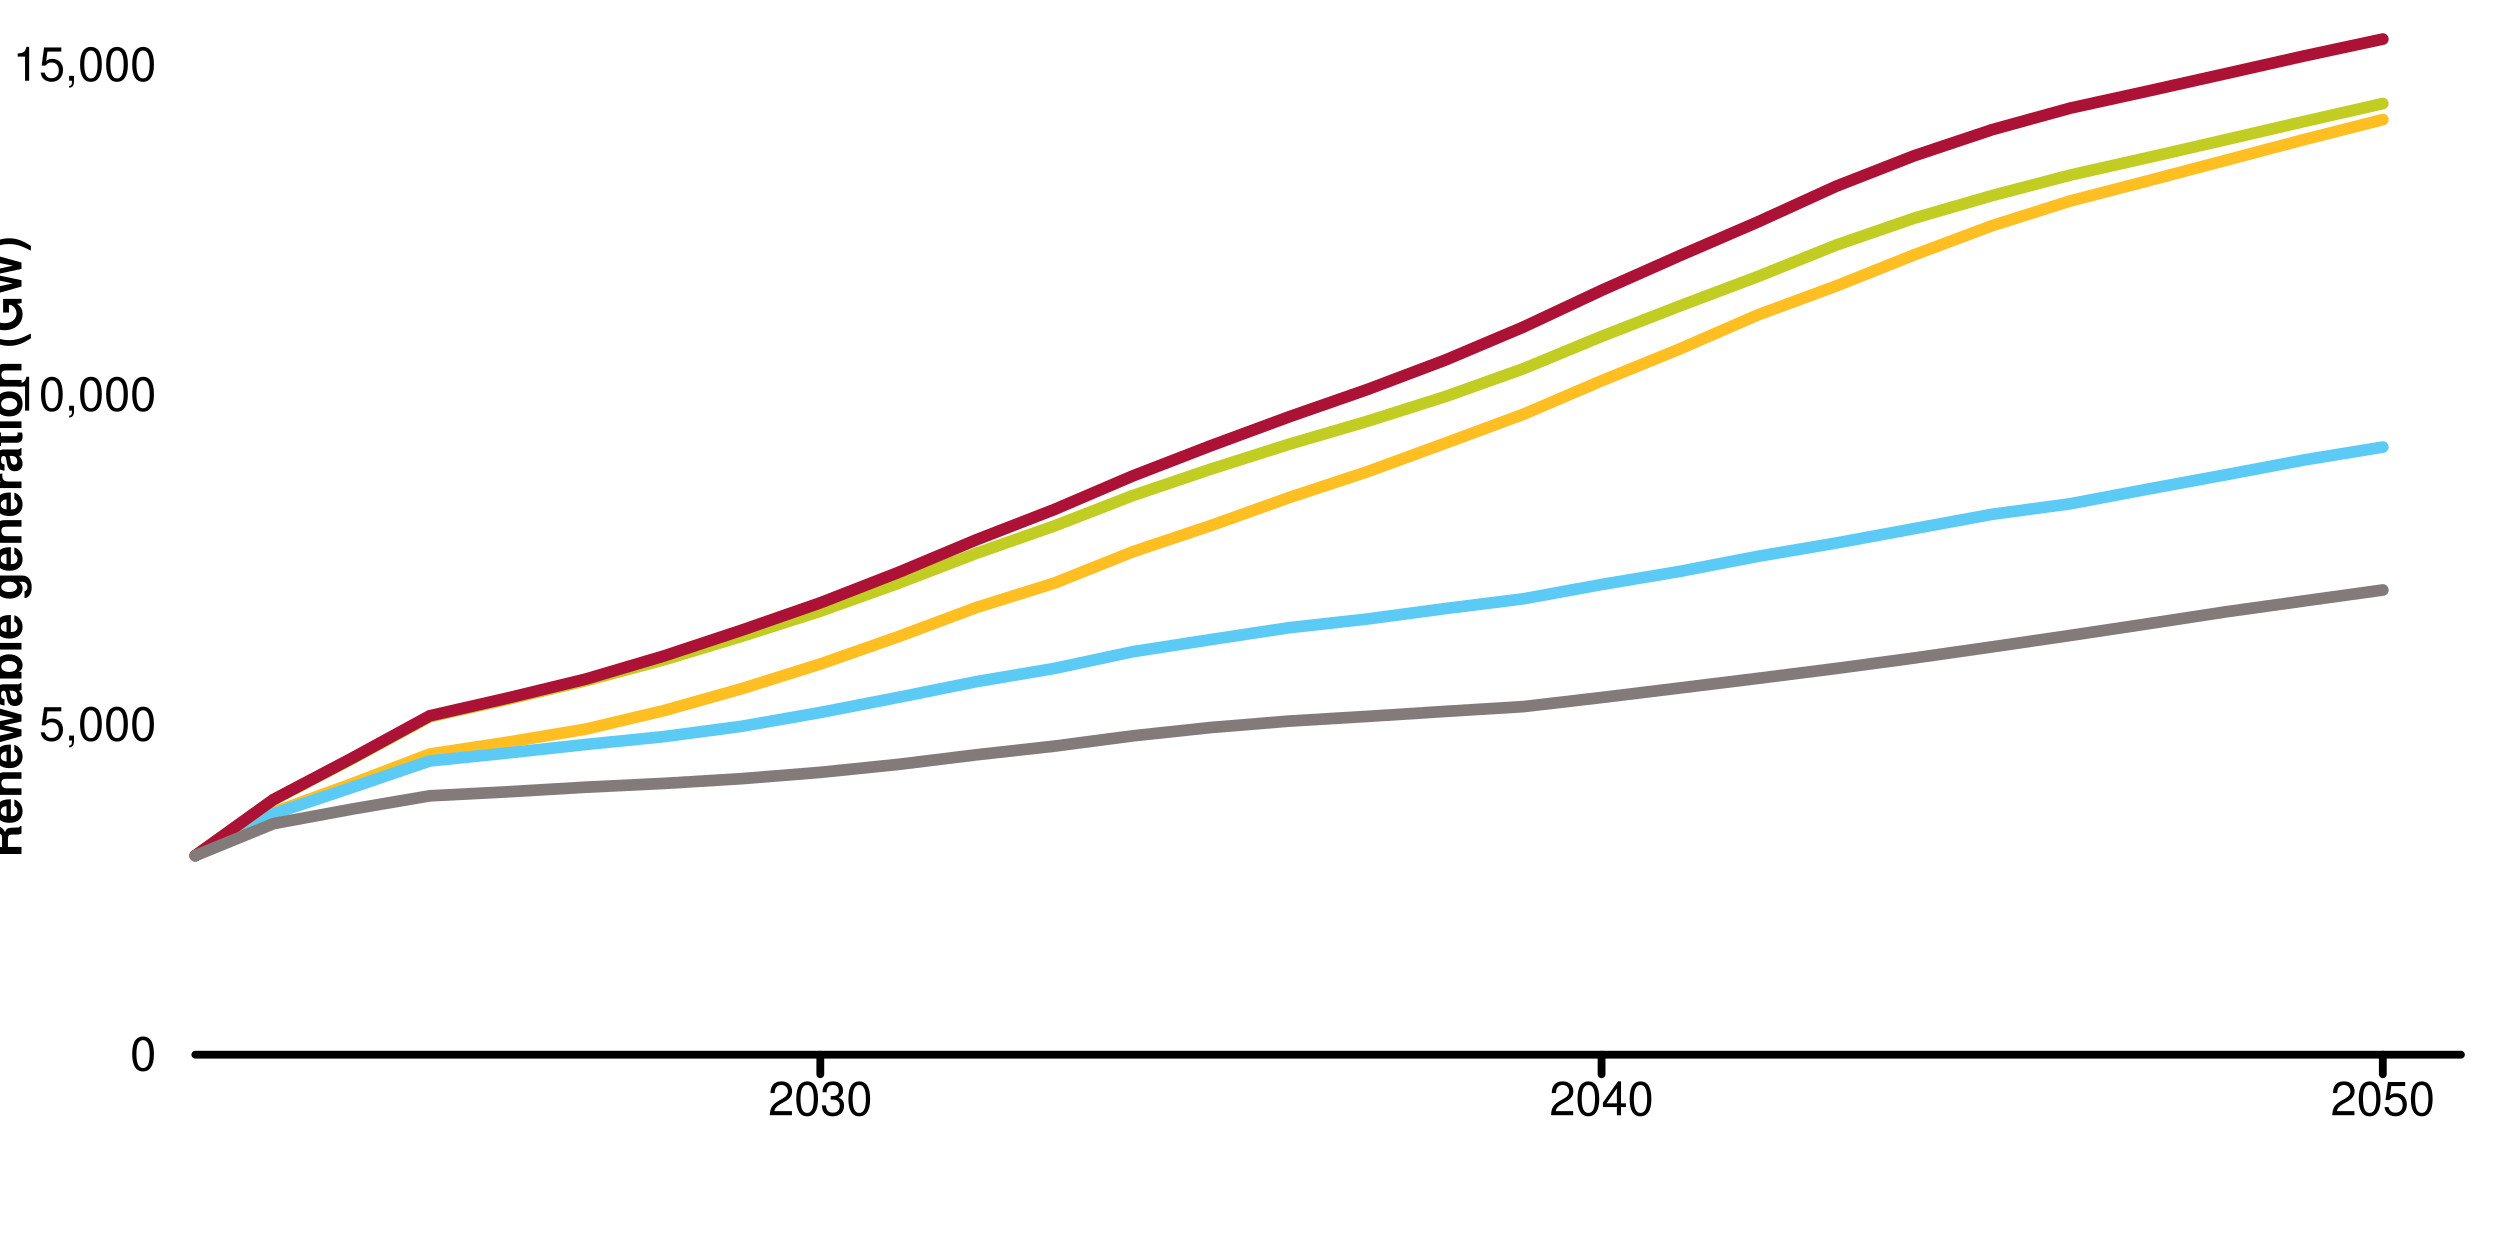
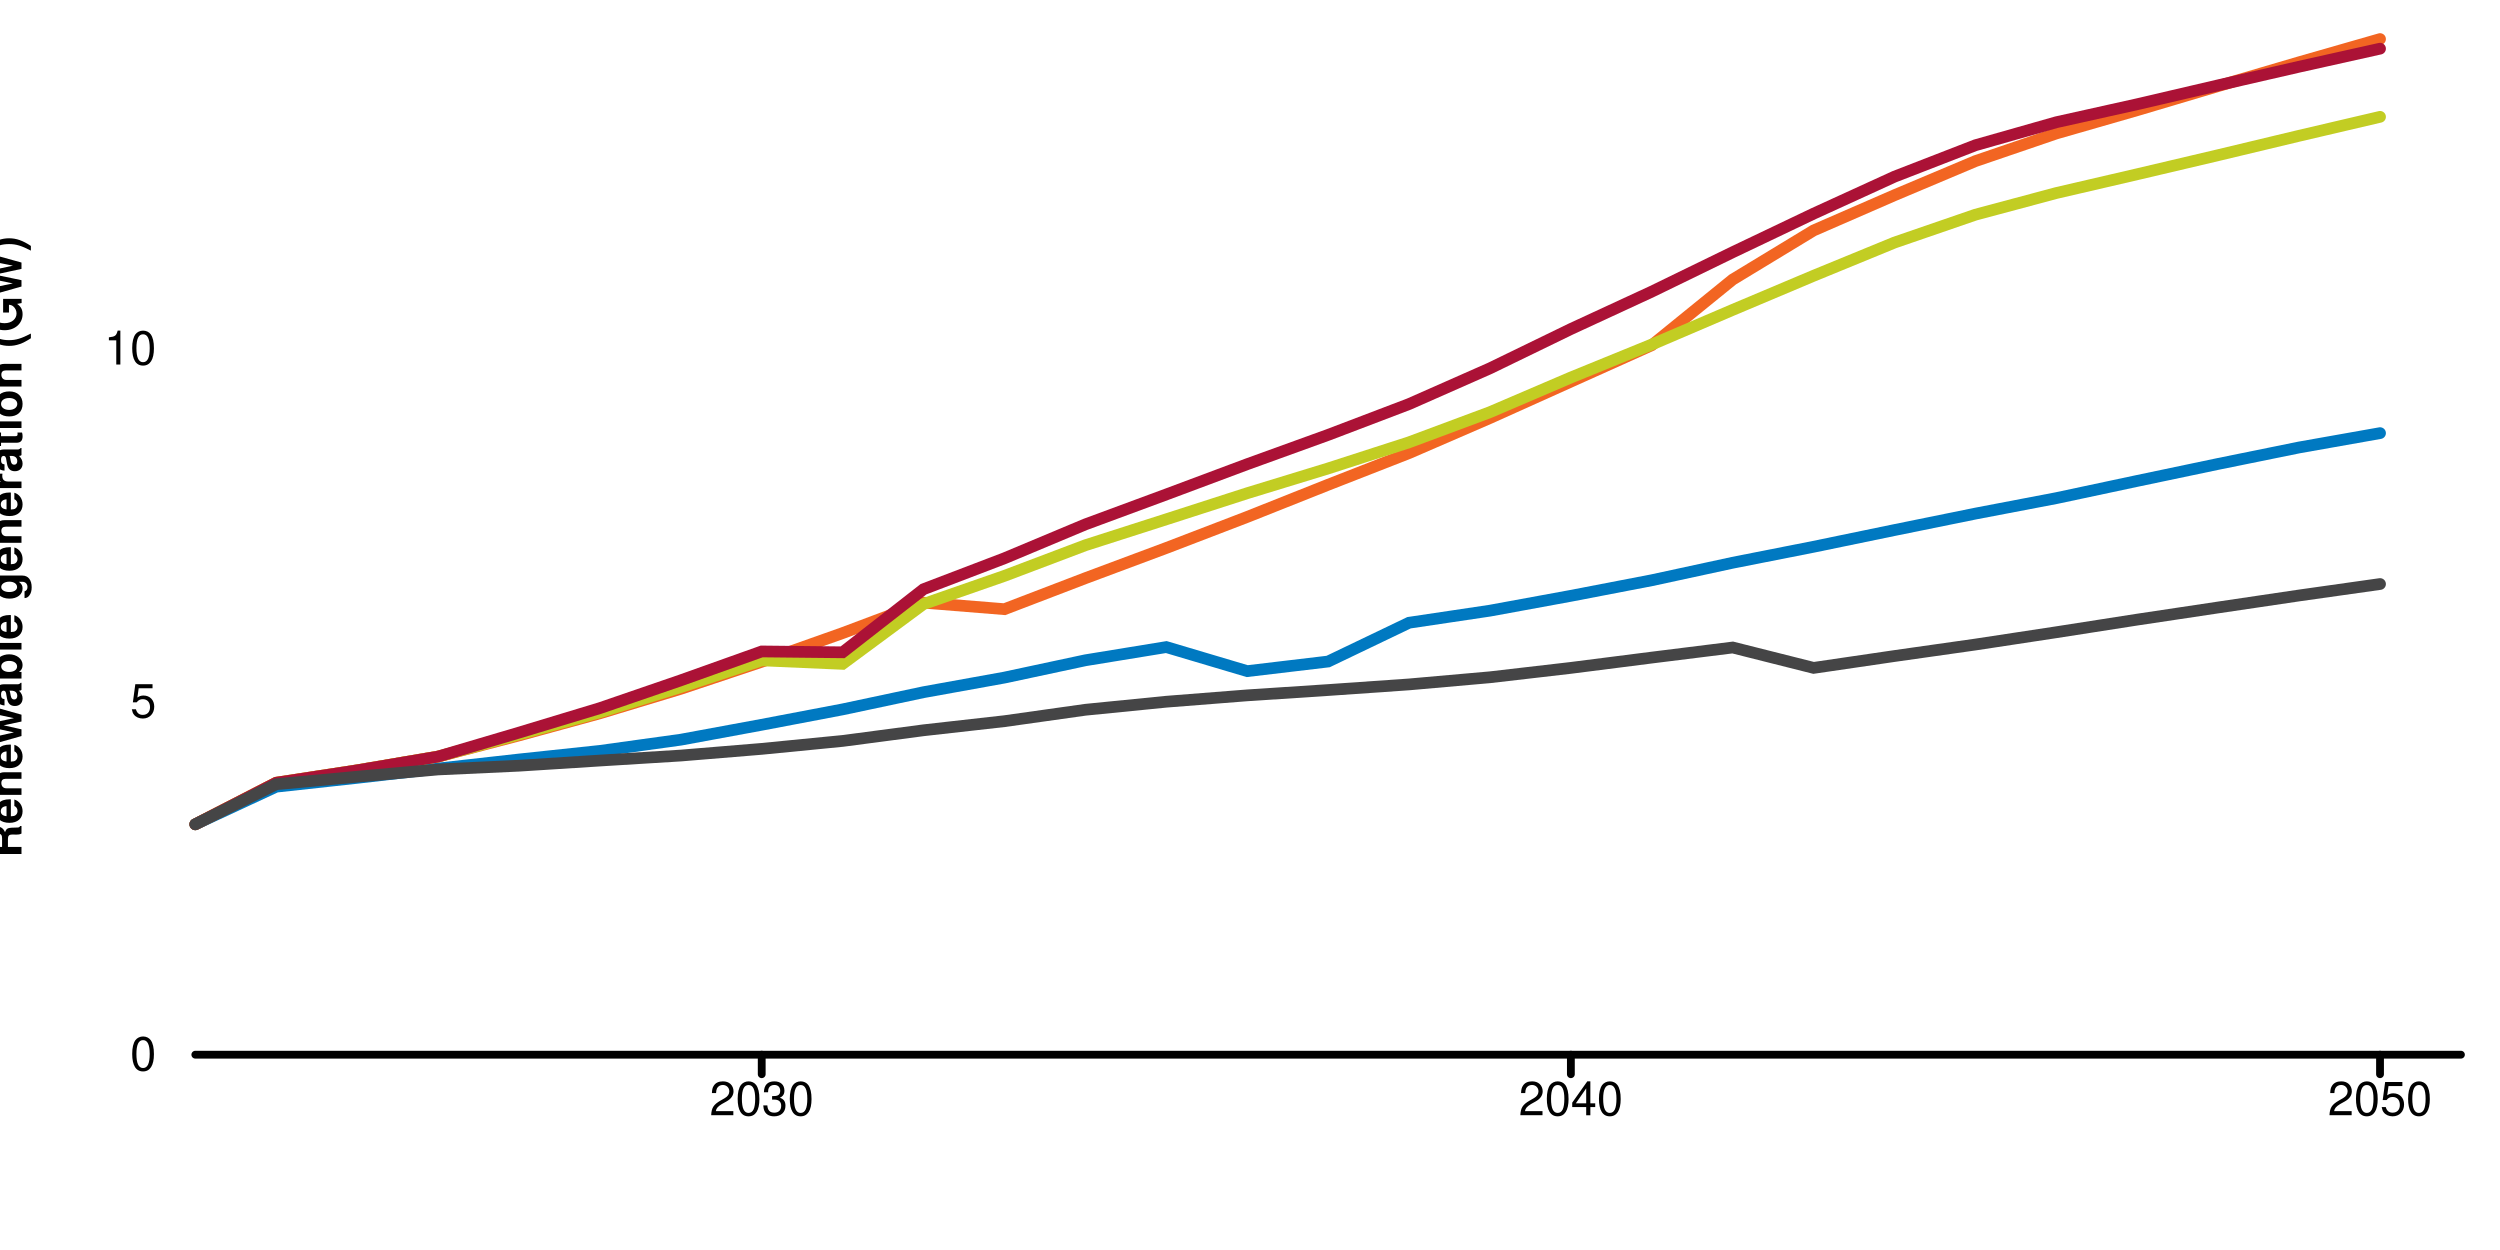
<svg xmlns="http://www.w3.org/2000/svg" width="640" height="320" viewBox="0 0 640 320" style="overflow:display" preserveAspectRatio="xMinYMin meet" overflow="visible">
  <defs>
    <style>
	.data-series path.line { fill-opacity: 0; }
	.data-series path.line.dotted { stroke-dasharray: 12 20 }
	.data-series circle { display: none; }
	.data-series:hover path.line, .data-series.on path.line { stroke-width: 5; }
	.data-series:hover circle, .data-series.on circle { display: inline; }
	.data-series circle:hover, .data-series circle.on { r: 6px!important; fill: black; }
	.grid { font-family: "Helvetica Neue",Helvetica,Arial,"Lucida Grande",sans-serif; }
	.grid line { stroke: rgb(0,0,0); stroke-width: 2; stroke-linecap: round; }
	.grid.grid-x text { text-anchor: middle; dominant-baseline: hanging; transform: translateY(10px); }
	.grid.grid-y text { text-anchor: end; dominant-baseline: middle; transform: translateX(-10px); }
	</style>
  </defs>
  <g class="grid grid-y">
    <line x1="50" y1="270" x2="630" y2="270" data-left="50" />
    <text x="50" y="270" text-anchor="end">0</text>
-     <text x="50" y="185.554" text-anchor="end">5,000</text>
-     <text x="50" y="101.108" text-anchor="end">10,000</text>
-     <text x="50" y="16.662" text-anchor="end">15,000</text>
+     <text x="50" y="179.653" text-anchor="end">5</text>
+     <text x="50" y="89.306" text-anchor="end">10</text>
    <text style="text-anchor:middle;dominant-baseline:hanging;font-weight:bold;transform: translateY(140px) rotate(-90deg);">Renewable generation (GW)</text>
  </g>
  <g class="grid grid-x">
-     <line class="tick" x1="210" y1="270" x2="210" y2="275" />
-     <text x="210" y="270" text-anchor="middle">2030</text>
-     <line class="tick" x1="410" y1="270" x2="410" y2="275" />
-     <text x="410" y="270" text-anchor="middle">2040</text>
-     <line class="tick" x1="610" y1="270" x2="610" y2="275" />
-     <text x="610" y="270" text-anchor="middle">2050</text>
+     <line class="tick" x1="195" y1="270" x2="195" y2="275" />
+     <text x="195" y="270" text-anchor="middle">2030</text>
+     <line class="tick" x1="402.143" y1="270" x2="402.143" y2="275" />
+     <text x="402.143" y="270" text-anchor="middle">2040</text>
+     <line class="tick" x1="609.286" y1="270" x2="609.286" y2="275" />
+     <text x="609.286" y="270" text-anchor="middle">2050</text>
    <text style="text-anchor:middle;dominant-baseline:hanging;font-weight:bold;transform: translateY(140px) rotate(-90deg);" />
  </g>
-   <g data-scenario="consumer-transformation" class="data-series">
-     <path d="M 50.00,219.04L 70.00,207.94L 90.00,200.68L 110.00,193.04L 130.00,189.99L 150.00,186.64L 170.00,181.90L 190.00,176.26L 210.00,169.98L 230.00,162.97L 250.00,155.50L 270.00,149.24L 290.00,141.24L 310.00,134.54L 330.00,127.38L 350.00,120.77L 370.00,113.45L 390.00,106.04L 410.00,97.48L 430.00,89.33L 450.00,80.62L 470.00,73.24L 490.00,65.25L 510.00,57.76L 530.00,51.44L 550.00,46.25L 570.00,40.98L 590.00,35.69L 610.00,30.62" id="Consumer Transformation" class="line" stroke="#FFBF22" stroke-width="3" stroke-linecap="round" />
-     <circle cx="50.00" cy="219.04" data-y="3017.102221" data-x="2022" r="4" fill="#FFBF22" />
-     <circle cx="70.00" cy="207.94" data-y="3674.610972" data-x="2023" r="4" fill="#FFBF22" />
-     <circle cx="90.00" cy="200.68" data-y="4104.472315" data-x="2024" r="4" fill="#FFBF22" />
-     <circle cx="110.00" cy="193.04" data-y="4556.591984" data-x="2025" r="4" fill="#FFBF22" />
-     <circle cx="130.00" cy="189.99" data-y="4737.644839" data-x="2026" r="4" fill="#FFBF22" />
-     <circle cx="150.00" cy="186.64" data-y="4935.494418" data-x="2027" r="4" fill="#FFBF22" />
-     <circle cx="170.00" cy="181.90" data-y="5216.514075" data-x="2028" r="4" fill="#FFBF22" />
-     <circle cx="190.00" cy="176.26" data-y="5550.316855" data-x="2029" r="4" fill="#FFBF22" />
-     <circle cx="210.00" cy="169.98" data-y="5922.226153" data-x="2030" r="4" fill="#FFBF22" />
-     <circle cx="230.00" cy="162.97" data-y="6337.386018" data-x="2031" r="4" fill="#FFBF22" />
-     <circle cx="250.00" cy="155.50" data-y="6779.682217" data-x="2032" r="4" fill="#FFBF22" />
-     <circle cx="270.00" cy="149.24" data-y="7150.240068" data-x="2033" r="4" fill="#FFBF22" />
-     <circle cx="290.00" cy="141.24" data-y="7624.024034" data-x="2034" r="4" fill="#FFBF22" />
-     <circle cx="310.00" cy="134.54" data-y="8020.53607" data-x="2035" r="4" fill="#FFBF22" />
-     <circle cx="330.00" cy="127.38" data-y="8444.190277" data-x="2036" r="4" fill="#FFBF22" />
-     <circle cx="350.00" cy="120.77" data-y="8835.981551" data-x="2037" r="4" fill="#FFBF22" />
-     <circle cx="370.00" cy="113.45" data-y="9269.443836" data-x="2038" r="4" fill="#FFBF22" />
-     <circle cx="390.00" cy="106.04" data-y="9707.877092" data-x="2039" r="4" fill="#FFBF22" />
-     <circle cx="410.00" cy="97.48" data-y="10214.67277" data-x="2040" r="4" fill="#FFBF22" />
-     <circle cx="430.00" cy="89.33" data-y="10697.67691" data-x="2041" r="4" fill="#FFBF22" />
-     <circle cx="450.00" cy="80.62" data-y="11212.93972" data-x="2042" r="4" fill="#FFBF22" />
-     <circle cx="470.00" cy="73.24" data-y="11649.80625" data-x="2043" r="4" fill="#FFBF22" />
-     <circle cx="490.00" cy="65.25" data-y="12123.01025" data-x="2044" r="4" fill="#FFBF22" />
-     <circle cx="510.00" cy="57.76" data-y="12566.77244" data-x="2045" r="4" fill="#FFBF22" />
-     <circle cx="530.00" cy="51.44" data-y="12940.88475" data-x="2046" r="4" fill="#FFBF22" />
-     <circle cx="550.00" cy="46.25" data-y="13248.05928" data-x="2047" r="4" fill="#FFBF22" />
-     <circle cx="570.00" cy="40.98" data-y="13559.95093" data-x="2048" r="4" fill="#FFBF22" />
-     <circle cx="590.00" cy="35.69" data-y="13873.35689" data-x="2049" r="4" fill="#FFBF22" />
-     <circle cx="610.00" cy="30.62" data-y="14173.55207" data-x="2050" r="4" fill="#FFBF22" />
+   <g data-scenario="electric-engagement" class="data-series">
+     <path d="M 50.00,211.02L 70.71,200.38L 91.43,197.20L 112.14,193.68L 132.86,188.27L 153.57,182.60L 174.29,176.33L 195.00,169.41L 215.71,162.07L 236.43,154.28L 257.14,155.95L 277.86,148.01L 298.57,140.28L 319.29,132.33L 340.00,124.09L 360.71,115.99L 381.43,107.01L 402.14,97.69L 422.86,88.37L 443.57,71.56L 464.29,58.99L 485.00,49.97L 505.71,41.24L 526.43,34.16L 547.14,28.20L 567.86,22.03L 588.57,15.94L 609.29,10.00" id="Electric Engagement" class="line" stroke="#F26522" stroke-width="3" stroke-linecap="round" />
+     <circle cx="50.00" cy="211.02" data-y="3.264" data-x="2023" r="4" fill="#F26522" />
+     <circle cx="70.71" cy="200.38" data-y="3.853" data-x="2024" r="4" fill="#F26522" />
+     <circle cx="91.43" cy="197.20" data-y="4.029" data-x="2025" r="4" fill="#F26522" />
+     <circle cx="112.14" cy="193.68" data-y="4.224" data-x="2026" r="4" fill="#F26522" />
+     <circle cx="132.86" cy="188.27" data-y="4.523" data-x="2027" r="4" fill="#F26522" />
+     <circle cx="153.57" cy="182.60" data-y="4.837" data-x="2028" r="4" fill="#F26522" />
+     <circle cx="174.29" cy="176.33" data-y="5.184" data-x="2029" r="4" fill="#F26522" />
+     <circle cx="195.00" cy="169.41" data-y="5.567" data-x="2030" r="4" fill="#F26522" />
+     <circle cx="215.71" cy="162.07" data-y="5.973" data-x="2031" r="4" fill="#F26522" />
+     <circle cx="236.43" cy="154.28" data-y="6.404" data-x="2032" r="4" fill="#F26522" />
+     <circle cx="257.14" cy="155.95" data-y="6.312" data-x="2033" r="4" fill="#F26522" />
+     <circle cx="277.86" cy="148.01" data-y="6.751" data-x="2034" r="4" fill="#F26522" />
+     <circle cx="298.57" cy="140.28" data-y="7.179" data-x="2035" r="4" fill="#F26522" />
+     <circle cx="319.29" cy="132.33" data-y="7.619" data-x="2036" r="4" fill="#F26522" />
+     <circle cx="340.00" cy="124.09" data-y="8.075" data-x="2037" r="4" fill="#F26522" />
+     <circle cx="360.71" cy="115.99" data-y="8.523" data-x="2038" r="4" fill="#F26522" />
+     <circle cx="381.43" cy="107.01" data-y="9.020" data-x="2039" r="4" fill="#F26522" />
+     <circle cx="402.14" cy="97.69" data-y="9.536" data-x="2040" r="4" fill="#F26522" />
+     <circle cx="422.86" cy="88.37" data-y="10.052" data-x="2041" r="4" fill="#F26522" />
+     <circle cx="443.57" cy="71.56" data-y="10.982" data-x="2042" r="4" fill="#F26522" />
+     <circle cx="464.29" cy="58.99" data-y="11.678" data-x="2043" r="4" fill="#F26522" />
+     <circle cx="485.00" cy="49.97" data-y="12.177" data-x="2044" r="4" fill="#F26522" />
+     <circle cx="505.71" cy="41.24" data-y="12.660" data-x="2045" r="4" fill="#F26522" />
+     <circle cx="526.43" cy="34.16" data-y="13.052" data-x="2046" r="4" fill="#F26522" />
+     <circle cx="547.14" cy="28.20" data-y="13.382" data-x="2047" r="4" fill="#F26522" />
+     <circle cx="567.86" cy="22.03" data-y="13.723" data-x="2048" r="4" fill="#F26522" />
+     <circle cx="588.57" cy="15.94" data-y="14.060" data-x="2049" r="4" fill="#F26522" />
+     <circle cx="609.29" cy="10.00" data-y="14.389" data-x="2050" r="4" fill="#F26522" />
  </g>
-   <g data-scenario="system-transformation" class="data-series">
-     <path d="M 50.00,219.04L 70.00,208.33L 90.00,201.63L 110.00,194.81L 130.00,192.75L 150.00,190.58L 170.00,188.57L 190.00,185.91L 210.00,182.39L 230.00,178.51L 250.00,174.49L 270.00,171.10L 290.00,166.83L 310.00,163.72L 330.00,160.69L 350.00,158.47L 370.00,155.79L 390.00,153.29L 410.00,149.63L 430.00,146.28L 450.00,142.42L 470.00,139.02L 490.00,135.33L 510.00,131.65L 530.00,128.96L 550.00,125.18L 570.00,121.50L 590.00,117.72L 610.00,114.45" id="System Transformation" class="line" stroke="#5BCBF5" stroke-width="3" stroke-linecap="round" />
-     <circle cx="50.00" cy="219.04" data-y="3017.102221" data-x="2022" r="4" fill="#5BCBF5" />
-     <circle cx="70.00" cy="208.33" data-y="3651.305541" data-x="2023" r="4" fill="#5BCBF5" />
-     <circle cx="90.00" cy="201.63" data-y="4048.369636" data-x="2024" r="4" fill="#5BCBF5" />
-     <circle cx="110.00" cy="194.81" data-y="4451.853584" data-x="2025" r="4" fill="#5BCBF5" />
-     <circle cx="130.00" cy="192.75" data-y="4573.686057" data-x="2026" r="4" fill="#5BCBF5" />
-     <circle cx="150.00" cy="190.58" data-y="4702.141946" data-x="2027" r="4" fill="#5BCBF5" />
-     <circle cx="170.00" cy="188.57" data-y="4821.218925" data-x="2028" r="4" fill="#5BCBF5" />
-     <circle cx="190.00" cy="185.91" data-y="4978.801479" data-x="2029" r="4" fill="#5BCBF5" />
-     <circle cx="210.00" cy="182.39" data-y="5187.619034" data-x="2030" r="4" fill="#5BCBF5" />
-     <circle cx="230.00" cy="178.51" data-y="5416.894823" data-x="2031" r="4" fill="#5BCBF5" />
-     <circle cx="250.00" cy="174.49" data-y="5655.350317" data-x="2032" r="4" fill="#5BCBF5" />
-     <circle cx="270.00" cy="171.10" data-y="5855.733677" data-x="2033" r="4" fill="#5BCBF5" />
-     <circle cx="290.00" cy="166.83" data-y="6108.481886" data-x="2034" r="4" fill="#5BCBF5" />
-     <circle cx="310.00" cy="163.72" data-y="6292.732709" data-x="2035" r="4" fill="#5BCBF5" />
-     <circle cx="330.00" cy="160.69" data-y="6472.066361" data-x="2036" r="4" fill="#5BCBF5" />
-     <circle cx="350.00" cy="158.47" data-y="6603.847288" data-x="2037" r="4" fill="#5BCBF5" />
-     <circle cx="370.00" cy="155.79" data-y="6762.307908" data-x="2038" r="4" fill="#5BCBF5" />
-     <circle cx="390.00" cy="153.29" data-y="6910.276526" data-x="2039" r="4" fill="#5BCBF5" />
-     <circle cx="410.00" cy="149.63" data-y="7126.995515" data-x="2040" r="4" fill="#5BCBF5" />
-     <circle cx="430.00" cy="146.28" data-y="7325.358502" data-x="2041" r="4" fill="#5BCBF5" />
-     <circle cx="450.00" cy="142.42" data-y="7553.982171" data-x="2042" r="4" fill="#5BCBF5" />
-     <circle cx="470.00" cy="139.02" data-y="7755.473533" data-x="2043" r="4" fill="#5BCBF5" />
-     <circle cx="490.00" cy="135.33" data-y="7973.969675" data-x="2044" r="4" fill="#5BCBF5" />
-     <circle cx="510.00" cy="131.65" data-y="8191.761133" data-x="2045" r="4" fill="#5BCBF5" />
-     <circle cx="530.00" cy="128.96" data-y="8350.974089" data-x="2046" r="4" fill="#5BCBF5" />
-     <circle cx="550.00" cy="125.18" data-y="8574.877351" data-x="2047" r="4" fill="#5BCBF5" />
-     <circle cx="570.00" cy="121.50" data-y="8792.349718" data-x="2048" r="4" fill="#5BCBF5" />
-     <circle cx="590.00" cy="117.72" data-y="9016.24079" data-x="2049" r="4" fill="#5BCBF5" />
-     <circle cx="610.00" cy="114.45" data-y="9210.173616" data-x="2050" r="4" fill="#5BCBF5" />
+   <g data-scenario="hydrogen-evolution" class="data-series">
+     <path d="M 50.00,211.02L 70.71,201.39L 91.43,199.13L 112.14,196.75L 132.86,194.43L 153.57,192.23L 174.29,189.36L 195.00,185.54L 215.71,181.60L 236.43,177.20L 257.14,173.46L 277.86,169.03L 298.57,165.65L 319.29,171.81L 340.00,169.35L 360.71,159.42L 381.43,156.33L 402.14,152.53L 422.86,148.54L 443.57,144.06L 464.29,139.97L 485.00,135.69L 505.71,131.48L 526.43,127.52L 547.14,123.11L 567.86,118.76L 588.57,114.55L 609.29,110.88" id="Hydrogen Evolution" class="line" stroke="#0079C1" stroke-width="3" stroke-linecap="round" />
+     <circle cx="50.00" cy="211.02" data-y="3.264" data-x="2023" r="4" fill="#0079C1" />
+     <circle cx="70.71" cy="201.39" data-y="3.797" data-x="2024" r="4" fill="#0079C1" />
+     <circle cx="91.43" cy="199.13" data-y="3.922" data-x="2025" r="4" fill="#0079C1" />
+     <circle cx="112.14" cy="196.75" data-y="4.054" data-x="2026" r="4" fill="#0079C1" />
+     <circle cx="132.86" cy="194.43" data-y="4.182" data-x="2027" r="4" fill="#0079C1" />
+     <circle cx="153.57" cy="192.23" data-y="4.304" data-x="2028" r="4" fill="#0079C1" />
+     <circle cx="174.29" cy="189.36" data-y="4.463" data-x="2029" r="4" fill="#0079C1" />
+     <circle cx="195.00" cy="185.54" data-y="4.674" data-x="2030" r="4" fill="#0079C1" />
+     <circle cx="215.71" cy="181.60" data-y="4.892" data-x="2031" r="4" fill="#0079C1" />
+     <circle cx="236.43" cy="177.20" data-y="5.136" data-x="2032" r="4" fill="#0079C1" />
+     <circle cx="257.14" cy="173.46" data-y="5.343" data-x="2033" r="4" fill="#0079C1" />
+     <circle cx="277.86" cy="169.03" data-y="5.588" data-x="2034" r="4" fill="#0079C1" />
+     <circle cx="298.57" cy="165.65" data-y="5.775" data-x="2035" r="4" fill="#0079C1" />
+     <circle cx="319.29" cy="171.81" data-y="5.434" data-x="2036" r="4" fill="#0079C1" />
+     <circle cx="340.00" cy="169.35" data-y="5.570" data-x="2037" r="4" fill="#0079C1" />
+     <circle cx="360.71" cy="159.42" data-y="6.120" data-x="2038" r="4" fill="#0079C1" />
+     <circle cx="381.43" cy="156.33" data-y="6.291" data-x="2039" r="4" fill="#0079C1" />
+     <circle cx="402.14" cy="152.53" data-y="6.501" data-x="2040" r="4" fill="#0079C1" />
+     <circle cx="422.86" cy="148.54" data-y="6.722" data-x="2041" r="4" fill="#0079C1" />
+     <circle cx="443.57" cy="144.06" data-y="6.970" data-x="2042" r="4" fill="#0079C1" />
+     <circle cx="464.29" cy="139.97" data-y="7.196" data-x="2043" r="4" fill="#0079C1" />
+     <circle cx="485.00" cy="135.69" data-y="7.433" data-x="2044" r="4" fill="#0079C1" />
+     <circle cx="505.71" cy="131.48" data-y="7.666" data-x="2045" r="4" fill="#0079C1" />
+     <circle cx="526.43" cy="127.52" data-y="7.885" data-x="2046" r="4" fill="#0079C1" />
+     <circle cx="547.14" cy="123.11" data-y="8.129" data-x="2047" r="4" fill="#0079C1" />
+     <circle cx="567.86" cy="118.76" data-y="8.370" data-x="2048" r="4" fill="#0079C1" />
+     <circle cx="588.57" cy="114.55" data-y="8.603" data-x="2049" r="4" fill="#0079C1" />
+     <circle cx="609.29" cy="110.88" data-y="8.806" data-x="2050" r="4" fill="#0079C1" />
  </g>
-   <g data-scenario="leading-the-way" class="data-series">
-     <path d="M 50.00,219.04L 70.00,204.76L 90.00,194.31L 110.00,183.49L 130.00,179.00L 150.00,174.24L 170.00,168.89L 190.00,162.85L 210.00,156.46L 230.00,149.30L 250.00,141.62L 270.00,134.61L 290.00,126.86L 310.00,120.08L 330.00,113.72L 350.00,107.86L 370.00,101.52L 390.00,94.38L 410.00,86.12L 430.00,78.33L 450.00,70.79L 470.00,62.76L 490.00,55.86L 510.00,50.06L 530.00,44.82L 550.00,40.31L 570.00,35.71L 590.00,31.06L 610.00,26.51" id="Leading The Way" class="line" stroke="#C2CD23" stroke-width="3" stroke-linecap="round" />
-     <circle cx="50.00" cy="219.04" data-y="3017.102221" data-x="2022" r="4" fill="#C2CD23" />
-     <circle cx="70.00" cy="204.76" data-y="3863.087983" data-x="2023" r="4" fill="#C2CD23" />
-     <circle cx="90.00" cy="194.31" data-y="4481.550336" data-x="2024" r="4" fill="#C2CD23" />
-     <circle cx="110.00" cy="183.49" data-y="5122.265016" data-x="2025" r="4" fill="#C2CD23" />
-     <circle cx="130.00" cy="179.00" data-y="5388.276871" data-x="2026" r="4" fill="#C2CD23" />
-     <circle cx="150.00" cy="174.24" data-y="5669.60855" data-x="2027" r="4" fill="#C2CD23" />
-     <circle cx="170.00" cy="168.89" data-y="5986.891357" data-x="2028" r="4" fill="#C2CD23" />
-     <circle cx="190.00" cy="162.85" data-y="6344.282137" data-x="2029" r="4" fill="#C2CD23" />
-     <circle cx="210.00" cy="156.46" data-y="6722.909857" data-x="2030" r="4" fill="#C2CD23" />
-     <circle cx="230.00" cy="149.30" data-y="7146.812793" data-x="2031" r="4" fill="#C2CD23" />
-     <circle cx="250.00" cy="141.62" data-y="7601.599095" data-x="2032" r="4" fill="#C2CD23" />
-     <circle cx="270.00" cy="134.61" data-y="8016.47844" data-x="2033" r="4" fill="#C2CD23" />
-     <circle cx="290.00" cy="126.86" data-y="8475.064767" data-x="2034" r="4" fill="#C2CD23" />
-     <circle cx="310.00" cy="120.08" data-y="8876.862639" data-x="2035" r="4" fill="#C2CD23" />
-     <circle cx="330.00" cy="113.72" data-y="9253.51898" data-x="2036" r="4" fill="#C2CD23" />
-     <circle cx="350.00" cy="107.86" data-y="9600.44678" data-x="2037" r="4" fill="#C2CD23" />
-     <circle cx="370.00" cy="101.52" data-y="9975.613168" data-x="2038" r="4" fill="#C2CD23" />
-     <circle cx="390.00" cy="94.38" data-y="10398.26514" data-x="2039" r="4" fill="#C2CD23" />
-     <circle cx="410.00" cy="86.12" data-y="10887.69888" data-x="2040" r="4" fill="#C2CD23" />
-     <circle cx="430.00" cy="78.33" data-y="11348.43409" data-x="2041" r="4" fill="#C2CD23" />
-     <circle cx="450.00" cy="70.79" data-y="11794.91983" data-x="2042" r="4" fill="#C2CD23" />
-     <circle cx="470.00" cy="62.76" data-y="12270.3411" data-x="2043" r="4" fill="#C2CD23" />
-     <circle cx="490.00" cy="55.86" data-y="12679.37712" data-x="2044" r="4" fill="#C2CD23" />
-     <circle cx="510.00" cy="50.06" data-y="13022.7719" data-x="2045" r="4" fill="#C2CD23" />
-     <circle cx="530.00" cy="44.82" data-y="13333.04459" data-x="2046" r="4" fill="#C2CD23" />
-     <circle cx="550.00" cy="40.31" data-y="13600.08967" data-x="2047" r="4" fill="#C2CD23" />
-     <circle cx="570.00" cy="35.71" data-y="13872.37507" data-x="2048" r="4" fill="#C2CD23" />
-     <circle cx="590.00" cy="31.06" data-y="14147.48875" data-x="2049" r="4" fill="#C2CD23" />
-     <circle cx="610.00" cy="26.51" data-y="14416.72323" data-x="2050" r="4" fill="#C2CD23" />
+   <g data-scenario="holistic-transition" class="data-series">
+     <path d="M 50.00,211.02L 70.71,200.38L 91.43,197.20L 112.14,193.68L 132.86,188.02L 153.57,182.33L 174.29,175.89L 195.00,169.05L 215.71,169.95L 236.43,154.63L 257.14,147.42L 277.86,139.58L 298.57,132.94L 319.29,126.26L 340.00,119.92L 360.71,113.23L 381.43,105.51L 402.14,96.64L 422.86,88.19L 443.57,79.33L 464.29,70.59L 485.00,62.09L 505.71,54.96L 526.43,49.41L 547.14,44.60L 567.86,39.72L 588.57,34.76L 609.29,29.91" id="Holistic Transition" class="line" stroke="#C2CD23" stroke-width="3" stroke-linecap="round" />
+     <circle cx="50.00" cy="211.02" data-y="3.264" data-x="2023" r="4" fill="#C2CD23" />
+     <circle cx="70.71" cy="200.38" data-y="3.853" data-x="2024" r="4" fill="#C2CD23" />
+     <circle cx="91.43" cy="197.20" data-y="4.029" data-x="2025" r="4" fill="#C2CD23" />
+     <circle cx="112.14" cy="193.68" data-y="4.224" data-x="2026" r="4" fill="#C2CD23" />
+     <circle cx="132.86" cy="188.02" data-y="4.537" data-x="2027" r="4" fill="#C2CD23" />
+     <circle cx="153.57" cy="182.33" data-y="4.852" data-x="2028" r="4" fill="#C2CD23" />
+     <circle cx="174.29" cy="175.89" data-y="5.208" data-x="2029" r="4" fill="#C2CD23" />
+     <circle cx="195.00" cy="169.05" data-y="5.587" data-x="2030" r="4" fill="#C2CD23" />
+     <circle cx="215.71" cy="169.95" data-y="5.537" data-x="2031" r="4" fill="#C2CD23" />
+     <circle cx="236.43" cy="154.63" data-y="6.385" data-x="2032" r="4" fill="#C2CD23" />
+     <circle cx="257.14" cy="147.42" data-y="6.784" data-x="2033" r="4" fill="#C2CD23" />
+     <circle cx="277.86" cy="139.58" data-y="7.218" data-x="2034" r="4" fill="#C2CD23" />
+     <circle cx="298.57" cy="132.94" data-y="7.585" data-x="2035" r="4" fill="#C2CD23" />
+     <circle cx="319.29" cy="126.26" data-y="7.955" data-x="2036" r="4" fill="#C2CD23" />
+     <circle cx="340.00" cy="119.92" data-y="8.306" data-x="2037" r="4" fill="#C2CD23" />
+     <circle cx="360.71" cy="113.23" data-y="8.676" data-x="2038" r="4" fill="#C2CD23" />
+     <circle cx="381.43" cy="105.51" data-y="9.103" data-x="2039" r="4" fill="#C2CD23" />
+     <circle cx="402.14" cy="96.64" data-y="9.594" data-x="2040" r="4" fill="#C2CD23" />
+     <circle cx="422.86" cy="88.19" data-y="10.062" data-x="2041" r="4" fill="#C2CD23" />
+     <circle cx="443.57" cy="79.33" data-y="10.552" data-x="2042" r="4" fill="#C2CD23" />
+     <circle cx="464.29" cy="70.59" data-y="11.036" data-x="2043" r="4" fill="#C2CD23" />
+     <circle cx="485.00" cy="62.09" data-y="11.506" data-x="2044" r="4" fill="#C2CD23" />
+     <circle cx="505.71" cy="54.96" data-y="11.901" data-x="2045" r="4" fill="#C2CD23" />
+     <circle cx="526.43" cy="49.41" data-y="12.208" data-x="2046" r="4" fill="#C2CD23" />
+     <circle cx="547.14" cy="44.60" data-y="12.474" data-x="2047" r="4" fill="#C2CD23" />
+     <circle cx="567.86" cy="39.72" data-y="12.744" data-x="2048" r="4" fill="#C2CD23" />
+     <circle cx="588.57" cy="34.76" data-y="13.019" data-x="2049" r="4" fill="#C2CD23" />
+     <circle cx="609.29" cy="29.91" data-y="13.287" data-x="2050" r="4" fill="#C2CD23" />
  </g>
-   <g data-scenario="planning-scenario" class="data-series">
-     <path d="M 50.00,219.04L 70.00,204.68L 90.00,194.15L 110.00,183.25L 130.00,178.68L 150.00,173.83L 170.00,167.91L 190.00,161.28L 210.00,154.32L 230.00,146.53L 250.00,138.16L 270.00,130.39L 290.00,121.83L 310.00,114.09L 330.00,106.70L 350.00,99.72L 370.00,92.17L 390.00,83.71L 410.00,74.33L 430.00,65.46L 450.00,56.82L 470.00,47.70L 490.00,39.88L 510.00,33.19L 530.00,27.67L 550.00,23.28L 570.00,18.80L 590.00,14.29L 610.00,10.00" id="NPg Best View" class="line" stroke="#ab1236" stroke-width="3" stroke-linecap="round" />
-     <circle cx="50.00" cy="219.04" data-y="3017.102221" data-x="2022" r="4" fill="#ab1236" />
-     <circle cx="70.00" cy="204.68" data-y="3867.822983" data-x="2023" r="4" fill="#ab1236" />
-     <circle cx="90.00" cy="194.15" data-y="4491.020336" data-x="2024" r="4" fill="#ab1236" />
-     <circle cx="110.00" cy="183.25" data-y="5136.470016" data-x="2025" r="4" fill="#ab1236" />
-     <circle cx="130.00" cy="178.68" data-y="5407.216871" data-x="2026" r="4" fill="#ab1236" />
-     <circle cx="150.00" cy="173.83" data-y="5694.31045" data-x="2027" r="4" fill="#ab1236" />
-     <circle cx="170.00" cy="167.91" data-y="6044.993107" data-x="2028" r="4" fill="#ab1236" />
-     <circle cx="190.00" cy="161.28" data-y="6437.462887" data-x="2029" r="4" fill="#ab1236" />
-     <circle cx="210.00" cy="154.32" data-y="6849.482607" data-x="2030" r="4" fill="#ab1236" />
-     <circle cx="230.00" cy="146.53" data-y="7310.648543" data-x="2031" r="4" fill="#ab1236" />
-     <circle cx="250.00" cy="138.16" data-y="7806.440845" data-x="2032" r="4" fill="#ab1236" />
-     <circle cx="270.00" cy="130.39" data-y="8266.11419" data-x="2033" r="4" fill="#ab1236" />
-     <circle cx="290.00" cy="121.83" data-y="8773.099517" data-x="2034" r="4" fill="#ab1236" />
-     <circle cx="310.00" cy="114.09" data-y="9231.097389" data-x="2035" r="4" fill="#ab1236" />
-     <circle cx="330.00" cy="106.70" data-y="9668.89173" data-x="2036" r="4" fill="#ab1236" />
-     <circle cx="350.00" cy="99.72" data-y="10082.20953" data-x="2037" r="4" fill="#ab1236" />
-     <circle cx="370.00" cy="92.17" data-y="10529.40792" data-x="2038" r="4" fill="#ab1236" />
-     <circle cx="390.00" cy="83.71" data-y="11030.11189" data-x="2039" r="4" fill="#ab1236" />
-     <circle cx="410.00" cy="74.33" data-y="11585.63863" data-x="2040" r="4" fill="#ab1236" />
-     <circle cx="430.00" cy="65.46" data-y="12110.63884" data-x="2041" r="4" fill="#ab1236" />
-     <circle cx="450.00" cy="56.82" data-y="12622.00358" data-x="2042" r="4" fill="#ab1236" />
-     <circle cx="470.00" cy="47.70" data-y="13162.56185" data-x="2043" r="4" fill="#ab1236" />
-     <circle cx="490.00" cy="39.88" data-y="13625.28587" data-x="2044" r="4" fill="#ab1236" />
-     <circle cx="510.00" cy="33.19" data-y="14021.37365" data-x="2045" r="4" fill="#ab1236" />
-     <circle cx="530.00" cy="27.67" data-y="14348.11934" data-x="2046" r="4" fill="#ab1236" />
-     <circle cx="550.00" cy="23.28" data-y="14608.22042" data-x="2047" r="4" fill="#ab1236" />
-     <circle cx="570.00" cy="18.80" data-y="14873.35182" data-x="2048" r="4" fill="#ab1236" />
-     <circle cx="590.00" cy="14.29" data-y="15140.3615" data-x="2049" r="4" fill="#ab1236" />
-     <circle cx="610.00" cy="10.00" data-y="15394.47398" data-x="2050" r="4" fill="#ab1236" />
+   <g data-scenario="reference-scenario" class="data-series">
+     <path d="M 50.00,211.02L 70.71,200.38L 91.43,197.20L 112.14,193.68L 132.86,187.55L 153.57,181.28L 174.29,174.16L 195.00,166.77L 215.71,166.99L 236.43,150.83L 257.14,142.92L 277.86,134.24L 298.57,126.58L 319.29,118.83L 340.00,111.33L 360.71,103.44L 381.43,94.29L 402.14,84.23L 422.86,74.65L 443.57,64.57L 464.29,54.69L 485.00,45.22L 505.71,37.18L 526.43,31.29L 547.14,26.68L 567.86,21.84L 588.57,17.08L 609.29,12.46" id="NPg Reference Scenario" class="line" stroke="#ab1236" stroke-width="3" stroke-linecap="round" />
+     <circle cx="50.00" cy="211.02" data-y="3.264" data-x="2023" r="4" fill="#ab1236" />
+     <circle cx="70.71" cy="200.38" data-y="3.853" data-x="2024" r="4" fill="#ab1236" />
+     <circle cx="91.43" cy="197.20" data-y="4.029" data-x="2025" r="4" fill="#ab1236" />
+     <circle cx="112.14" cy="193.68" data-y="4.224" data-x="2026" r="4" fill="#ab1236" />
+     <circle cx="132.86" cy="187.55" data-y="4.563" data-x="2027" r="4" fill="#ab1236" />
+     <circle cx="153.57" cy="181.28" data-y="4.910" data-x="2028" r="4" fill="#ab1236" />
+     <circle cx="174.29" cy="174.16" data-y="5.304" data-x="2029" r="4" fill="#ab1236" />
+     <circle cx="195.00" cy="166.77" data-y="5.713" data-x="2030" r="4" fill="#ab1236" />
+     <circle cx="215.71" cy="166.99" data-y="5.701" data-x="2031" r="4" fill="#ab1236" />
+     <circle cx="236.43" cy="150.83" data-y="6.595" data-x="2032" r="4" fill="#ab1236" />
+     <circle cx="257.14" cy="142.92" data-y="7.033" data-x="2033" r="4" fill="#ab1236" />
+     <circle cx="277.86" cy="134.24" data-y="7.513" data-x="2034" r="4" fill="#ab1236" />
+     <circle cx="298.57" cy="126.58" data-y="7.937" data-x="2035" r="4" fill="#ab1236" />
+     <circle cx="319.29" cy="118.83" data-y="8.366" data-x="2036" r="4" fill="#ab1236" />
+     <circle cx="340.00" cy="111.33" data-y="8.781" data-x="2037" r="4" fill="#ab1236" />
+     <circle cx="360.71" cy="103.44" data-y="9.218" data-x="2038" r="4" fill="#ab1236" />
+     <circle cx="381.43" cy="94.29" data-y="9.724" data-x="2039" r="4" fill="#ab1236" />
+     <circle cx="402.14" cy="84.23" data-y="10.281" data-x="2040" r="4" fill="#ab1236" />
+     <circle cx="422.86" cy="74.65" data-y="10.811" data-x="2041" r="4" fill="#ab1236" />
+     <circle cx="443.57" cy="64.57" data-y="11.369" data-x="2042" r="4" fill="#ab1236" />
+     <circle cx="464.29" cy="54.69" data-y="11.916" data-x="2043" r="4" fill="#ab1236" />
+     <circle cx="485.00" cy="45.22" data-y="12.440" data-x="2044" r="4" fill="#ab1236" />
+     <circle cx="505.71" cy="37.18" data-y="12.885" data-x="2045" r="4" fill="#ab1236" />
+     <circle cx="526.43" cy="31.29" data-y="13.211" data-x="2046" r="4" fill="#ab1236" />
+     <circle cx="547.14" cy="26.68" data-y="13.466" data-x="2047" r="4" fill="#ab1236" />
+     <circle cx="567.86" cy="21.84" data-y="13.734" data-x="2048" r="4" fill="#ab1236" />
+     <circle cx="588.57" cy="17.08" data-y="13.997" data-x="2049" r="4" fill="#ab1236" />
+     <circle cx="609.29" cy="12.46" data-y="14.253" data-x="2050" r="4" fill="#ab1236" />
  </g>
-   <g data-scenario="falling-short" class="data-series">
-     <path d="M 50.00,219.04L 70.00,210.85L 90.00,207.15L 110.00,203.73L 130.00,202.70L 150.00,201.52L 170.00,200.55L 190.00,199.33L 210.00,197.72L 230.00,195.68L 250.00,193.22L 270.00,191.00L 290.00,188.37L 310.00,186.24L 330.00,184.60L 350.00,183.40L 370.00,182.12L 390.00,180.89L 410.00,178.56L 430.00,176.12L 450.00,173.66L 470.00,171.13L 490.00,168.45L 510.00,165.59L 530.00,162.67L 550.00,159.66L 570.00,156.60L 590.00,153.81L 610.00,151.04" id="Falling Short" class="line" stroke="#827B7A" stroke-width="3" stroke-linecap="round" />
-     <circle cx="50.00" cy="219.04" data-y="3017.102221" data-x="2022" r="4" fill="#827B7A" />
-     <circle cx="70.00" cy="210.85" data-y="3502.11639" data-x="2023" r="4" fill="#827B7A" />
-     <circle cx="90.00" cy="207.15" data-y="3721.514177" data-x="2024" r="4" fill="#827B7A" />
-     <circle cx="110.00" cy="203.73" data-y="3923.984979" data-x="2025" r="4" fill="#827B7A" />
-     <circle cx="130.00" cy="202.70" data-y="3984.684582" data-x="2026" r="4" fill="#827B7A" />
-     <circle cx="150.00" cy="201.52" data-y="4054.579693" data-x="2027" r="4" fill="#827B7A" />
-     <circle cx="170.00" cy="200.55" data-y="4112.300342" data-x="2028" r="4" fill="#827B7A" />
-     <circle cx="190.00" cy="199.33" data-y="4184.466523" data-x="2029" r="4" fill="#827B7A" />
-     <circle cx="210.00" cy="197.72" data-y="4279.668456" data-x="2030" r="4" fill="#827B7A" />
-     <circle cx="230.00" cy="195.68" data-y="4400.176736" data-x="2031" r="4" fill="#827B7A" />
-     <circle cx="250.00" cy="193.22" data-y="4545.914944" data-x="2032" r="4" fill="#827B7A" />
-     <circle cx="270.00" cy="191.00" data-y="4677.788495" data-x="2033" r="4" fill="#827B7A" />
-     <circle cx="290.00" cy="188.37" data-y="4833.452258" data-x="2034" r="4" fill="#827B7A" />
-     <circle cx="310.00" cy="186.24" data-y="4959.508445" data-x="2035" r="4" fill="#827B7A" />
-     <circle cx="330.00" cy="184.60" data-y="5056.440278" data-x="2036" r="4" fill="#827B7A" />
-     <circle cx="350.00" cy="183.40" data-y="5127.42196" data-x="2037" r="4" fill="#827B7A" />
-     <circle cx="370.00" cy="182.12" data-y="5203.046142" data-x="2038" r="4" fill="#827B7A" />
-     <circle cx="390.00" cy="180.89" data-y="5276.371289" data-x="2039" r="4" fill="#827B7A" />
-     <circle cx="410.00" cy="178.56" data-y="5413.956007" data-x="2040" r="4" fill="#827B7A" />
-     <circle cx="430.00" cy="176.12" data-y="5558.392201" data-x="2041" r="4" fill="#827B7A" />
-     <circle cx="450.00" cy="173.66" data-y="5703.959123" data-x="2042" r="4" fill="#827B7A" />
-     <circle cx="470.00" cy="171.13" data-y="5853.851647" data-x="2043" r="4" fill="#827B7A" />
-     <circle cx="490.00" cy="168.45" data-y="6012.96988" data-x="2044" r="4" fill="#827B7A" />
-     <circle cx="510.00" cy="165.59" data-y="6181.918368" data-x="2045" r="4" fill="#827B7A" />
-     <circle cx="530.00" cy="162.67" data-y="6354.789959" data-x="2046" r="4" fill="#827B7A" />
-     <circle cx="550.00" cy="159.66" data-y="6533.237463" data-x="2047" r="4" fill="#827B7A" />
-     <circle cx="570.00" cy="156.60" data-y="6714.500634" data-x="2048" r="4" fill="#827B7A" />
-     <circle cx="590.00" cy="153.81" data-y="6879.576829" data-x="2049" r="4" fill="#827B7A" />
-     <circle cx="610.00" cy="151.04" data-y="7043.38033" data-x="2050" r="4" fill="#827B7A" />
+   <g data-scenario="counterfactual" class="data-series">
+     <path d="M 50.00,211.02L 70.71,200.76L 91.43,198.84L 112.14,196.98L 132.86,196.02L 153.57,194.70L 174.29,193.42L 195.00,191.71L 215.71,189.68L 236.43,186.95L 257.14,184.62L 277.86,181.70L 298.57,179.64L 319.29,178.01L 340.00,176.65L 360.71,175.21L 381.43,173.38L 402.14,170.98L 422.86,168.34L 443.57,165.76L 464.29,170.98L 485.00,167.94L 505.71,165.00L 526.43,161.85L 547.14,158.62L 567.86,155.51L 588.57,152.44L 609.29,149.51" id="Counterfactual" class="line" stroke="#454546" stroke-width="3" stroke-linecap="round" />
+     <circle cx="50.00" cy="211.02" data-y="3.264" data-x="2023" r="4" fill="#454546" />
+     <circle cx="70.71" cy="200.76" data-y="3.832" data-x="2024" r="4" fill="#454546" />
+     <circle cx="91.43" cy="198.84" data-y="3.938" data-x="2025" r="4" fill="#454546" />
+     <circle cx="112.14" cy="196.98" data-y="4.041" data-x="2026" r="4" fill="#454546" />
+     <circle cx="132.86" cy="196.02" data-y="4.094" data-x="2027" r="4" fill="#454546" />
+     <circle cx="153.57" cy="194.70" data-y="4.167" data-x="2028" r="4" fill="#454546" />
+     <circle cx="174.29" cy="193.42" data-y="4.238" data-x="2029" r="4" fill="#454546" />
+     <circle cx="195.00" cy="191.71" data-y="4.333" data-x="2030" r="4" fill="#454546" />
+     <circle cx="215.71" cy="189.68" data-y="4.445" data-x="2031" r="4" fill="#454546" />
+     <circle cx="236.43" cy="186.95" data-y="4.596" data-x="2032" r="4" fill="#454546" />
+     <circle cx="257.14" cy="184.62" data-y="4.725" data-x="2033" r="4" fill="#454546" />
+     <circle cx="277.86" cy="181.70" data-y="4.887" data-x="2034" r="4" fill="#454546" />
+     <circle cx="298.57" cy="179.64" data-y="5.001" data-x="2035" r="4" fill="#454546" />
+     <circle cx="319.29" cy="178.01" data-y="5.091" data-x="2036" r="4" fill="#454546" />
+     <circle cx="340.00" cy="176.65" data-y="5.166" data-x="2037" r="4" fill="#454546" />
+     <circle cx="360.71" cy="175.21" data-y="5.246" data-x="2038" r="4" fill="#454546" />
+     <circle cx="381.43" cy="173.38" data-y="5.347" data-x="2039" r="4" fill="#454546" />
+     <circle cx="402.14" cy="170.98" data-y="5.480" data-x="2040" r="4" fill="#454546" />
+     <circle cx="422.86" cy="168.34" data-y="5.626" data-x="2041" r="4" fill="#454546" />
+     <circle cx="443.57" cy="165.76" data-y="5.769" data-x="2042" r="4" fill="#454546" />
+     <circle cx="464.29" cy="170.98" data-y="5.480" data-x="2043" r="4" fill="#454546" />
+     <circle cx="485.00" cy="167.94" data-y="5.648" data-x="2044" r="4" fill="#454546" />
+     <circle cx="505.71" cy="165.00" data-y="5.811" data-x="2045" r="4" fill="#454546" />
+     <circle cx="526.43" cy="161.85" data-y="5.985" data-x="2046" r="4" fill="#454546" />
+     <circle cx="547.14" cy="158.62" data-y="6.164" data-x="2047" r="4" fill="#454546" />
+     <circle cx="567.86" cy="155.51" data-y="6.336" data-x="2048" r="4" fill="#454546" />
+     <circle cx="588.57" cy="152.44" data-y="6.506" data-x="2049" r="4" fill="#454546" />
+     <circle cx="609.29" cy="149.51" data-y="6.668" data-x="2050" r="4" fill="#454546" />
  </g>
</svg>
